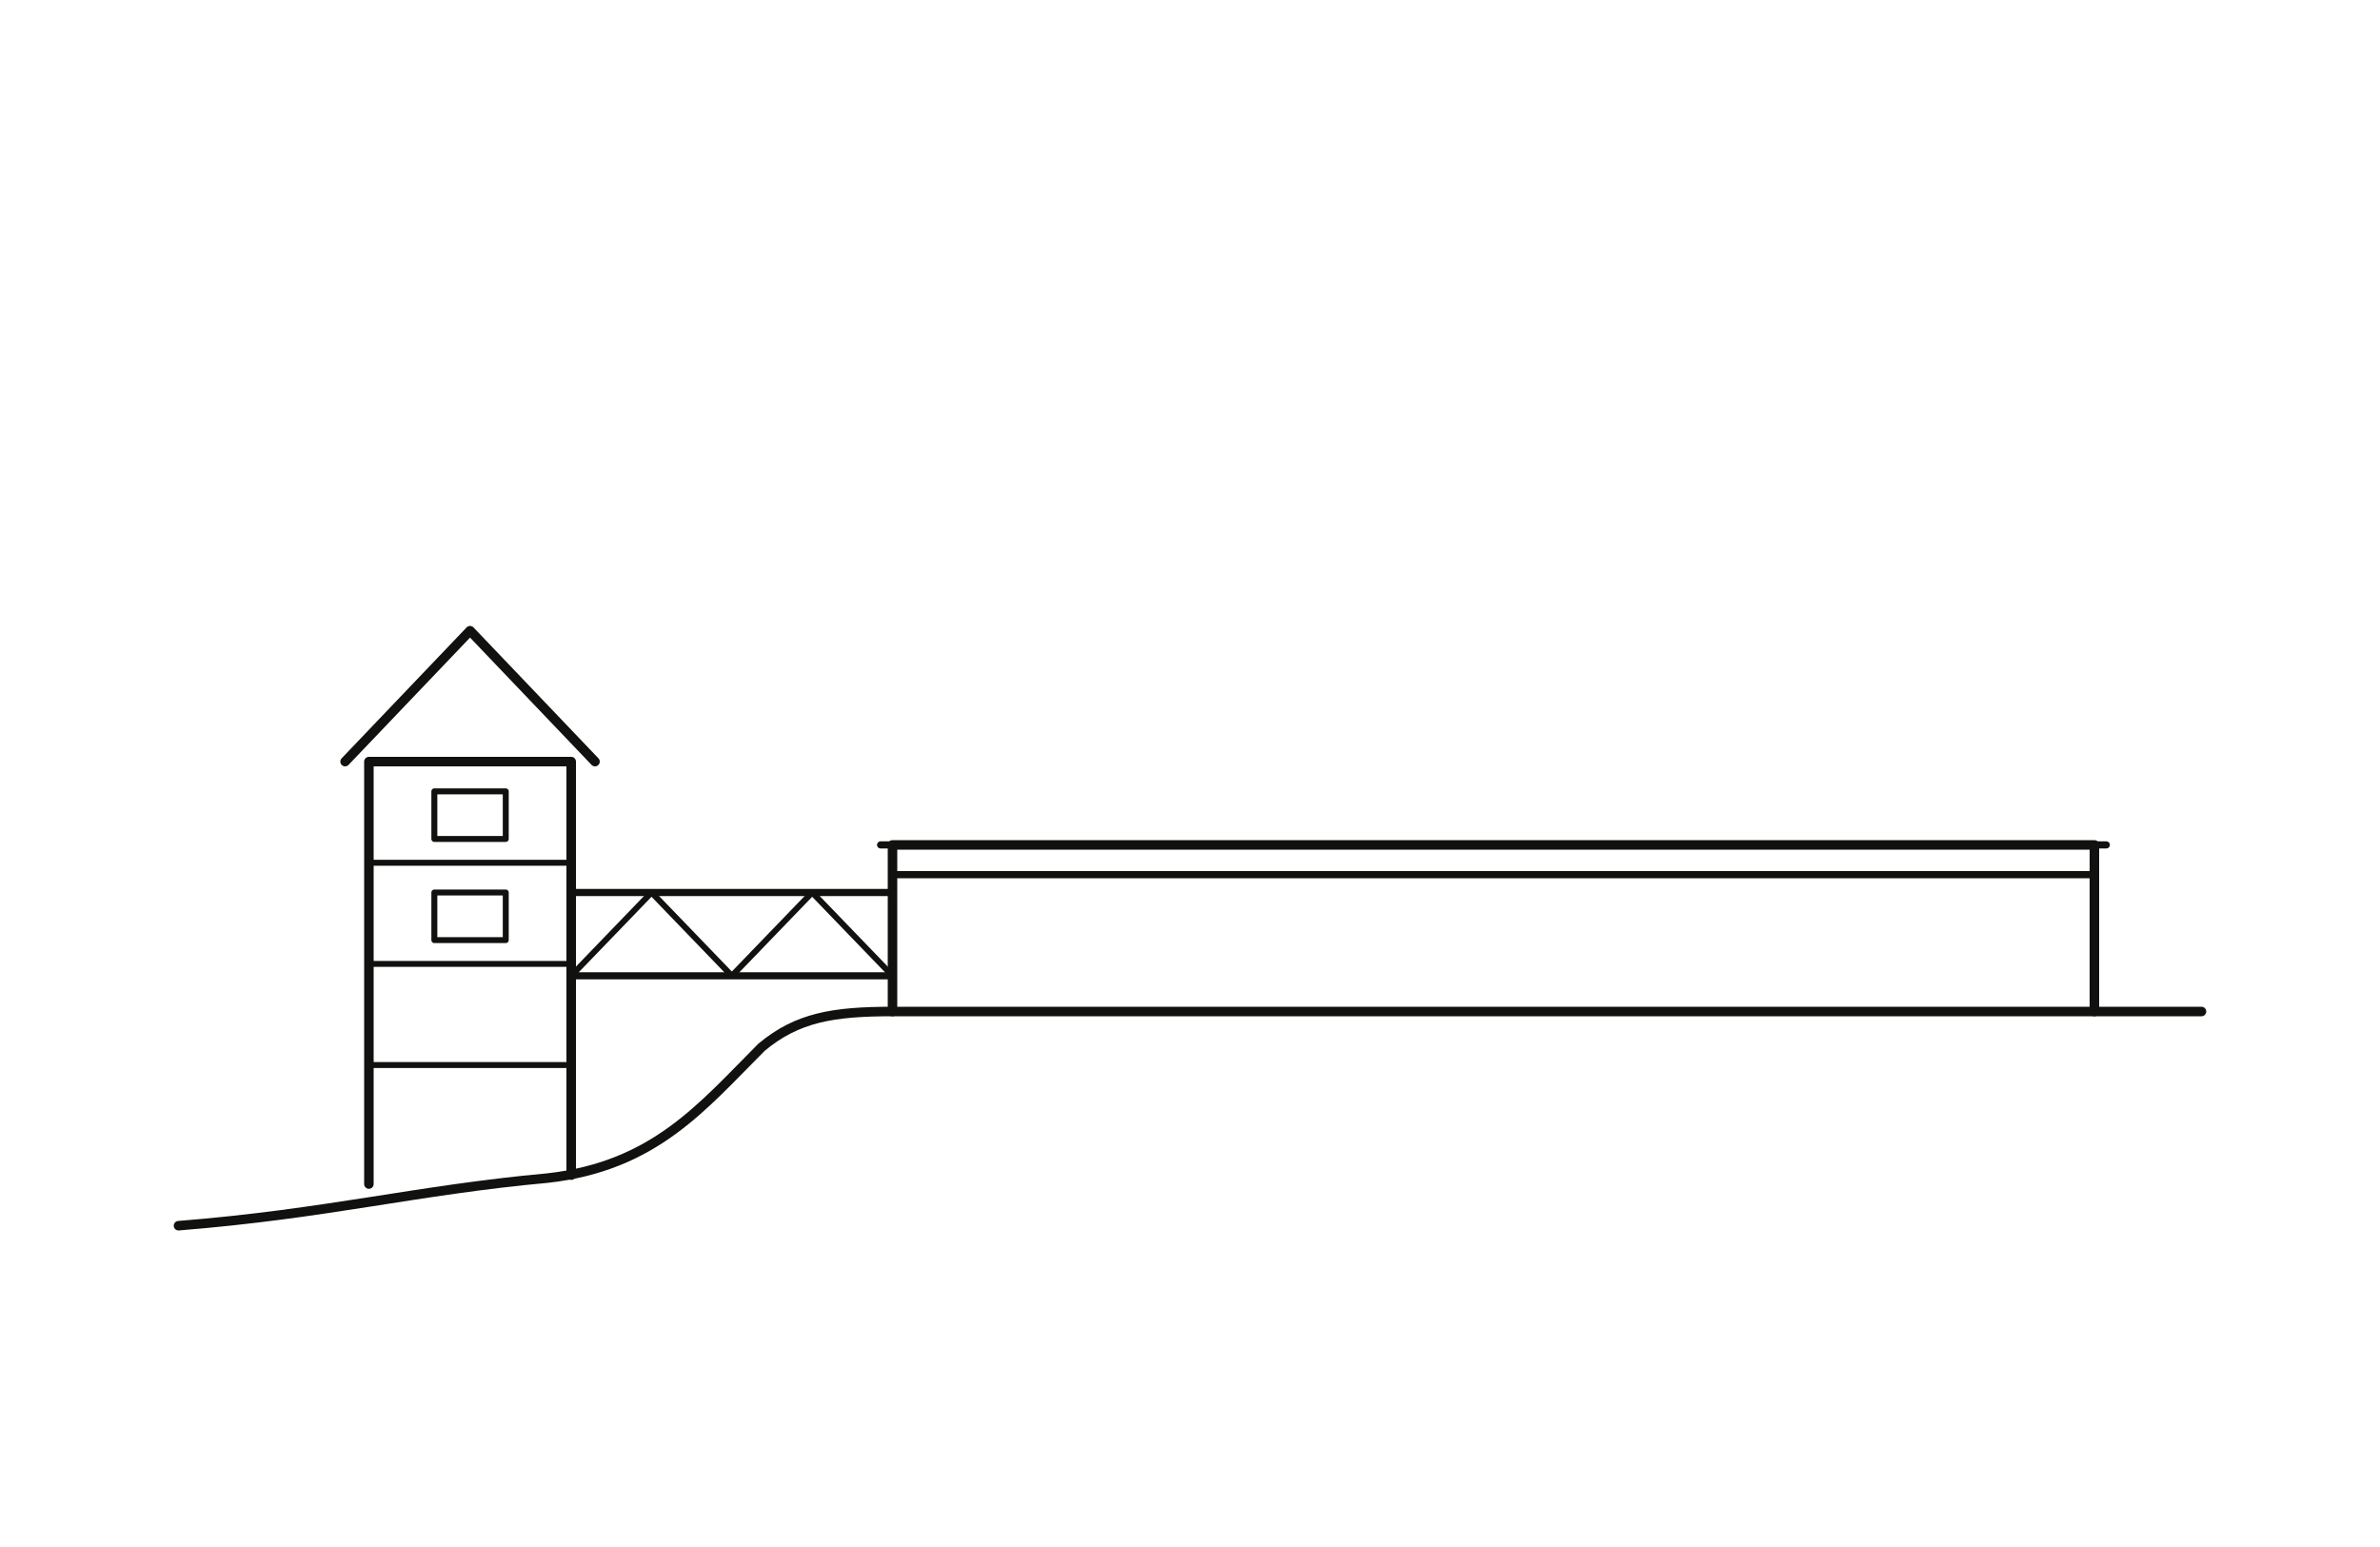
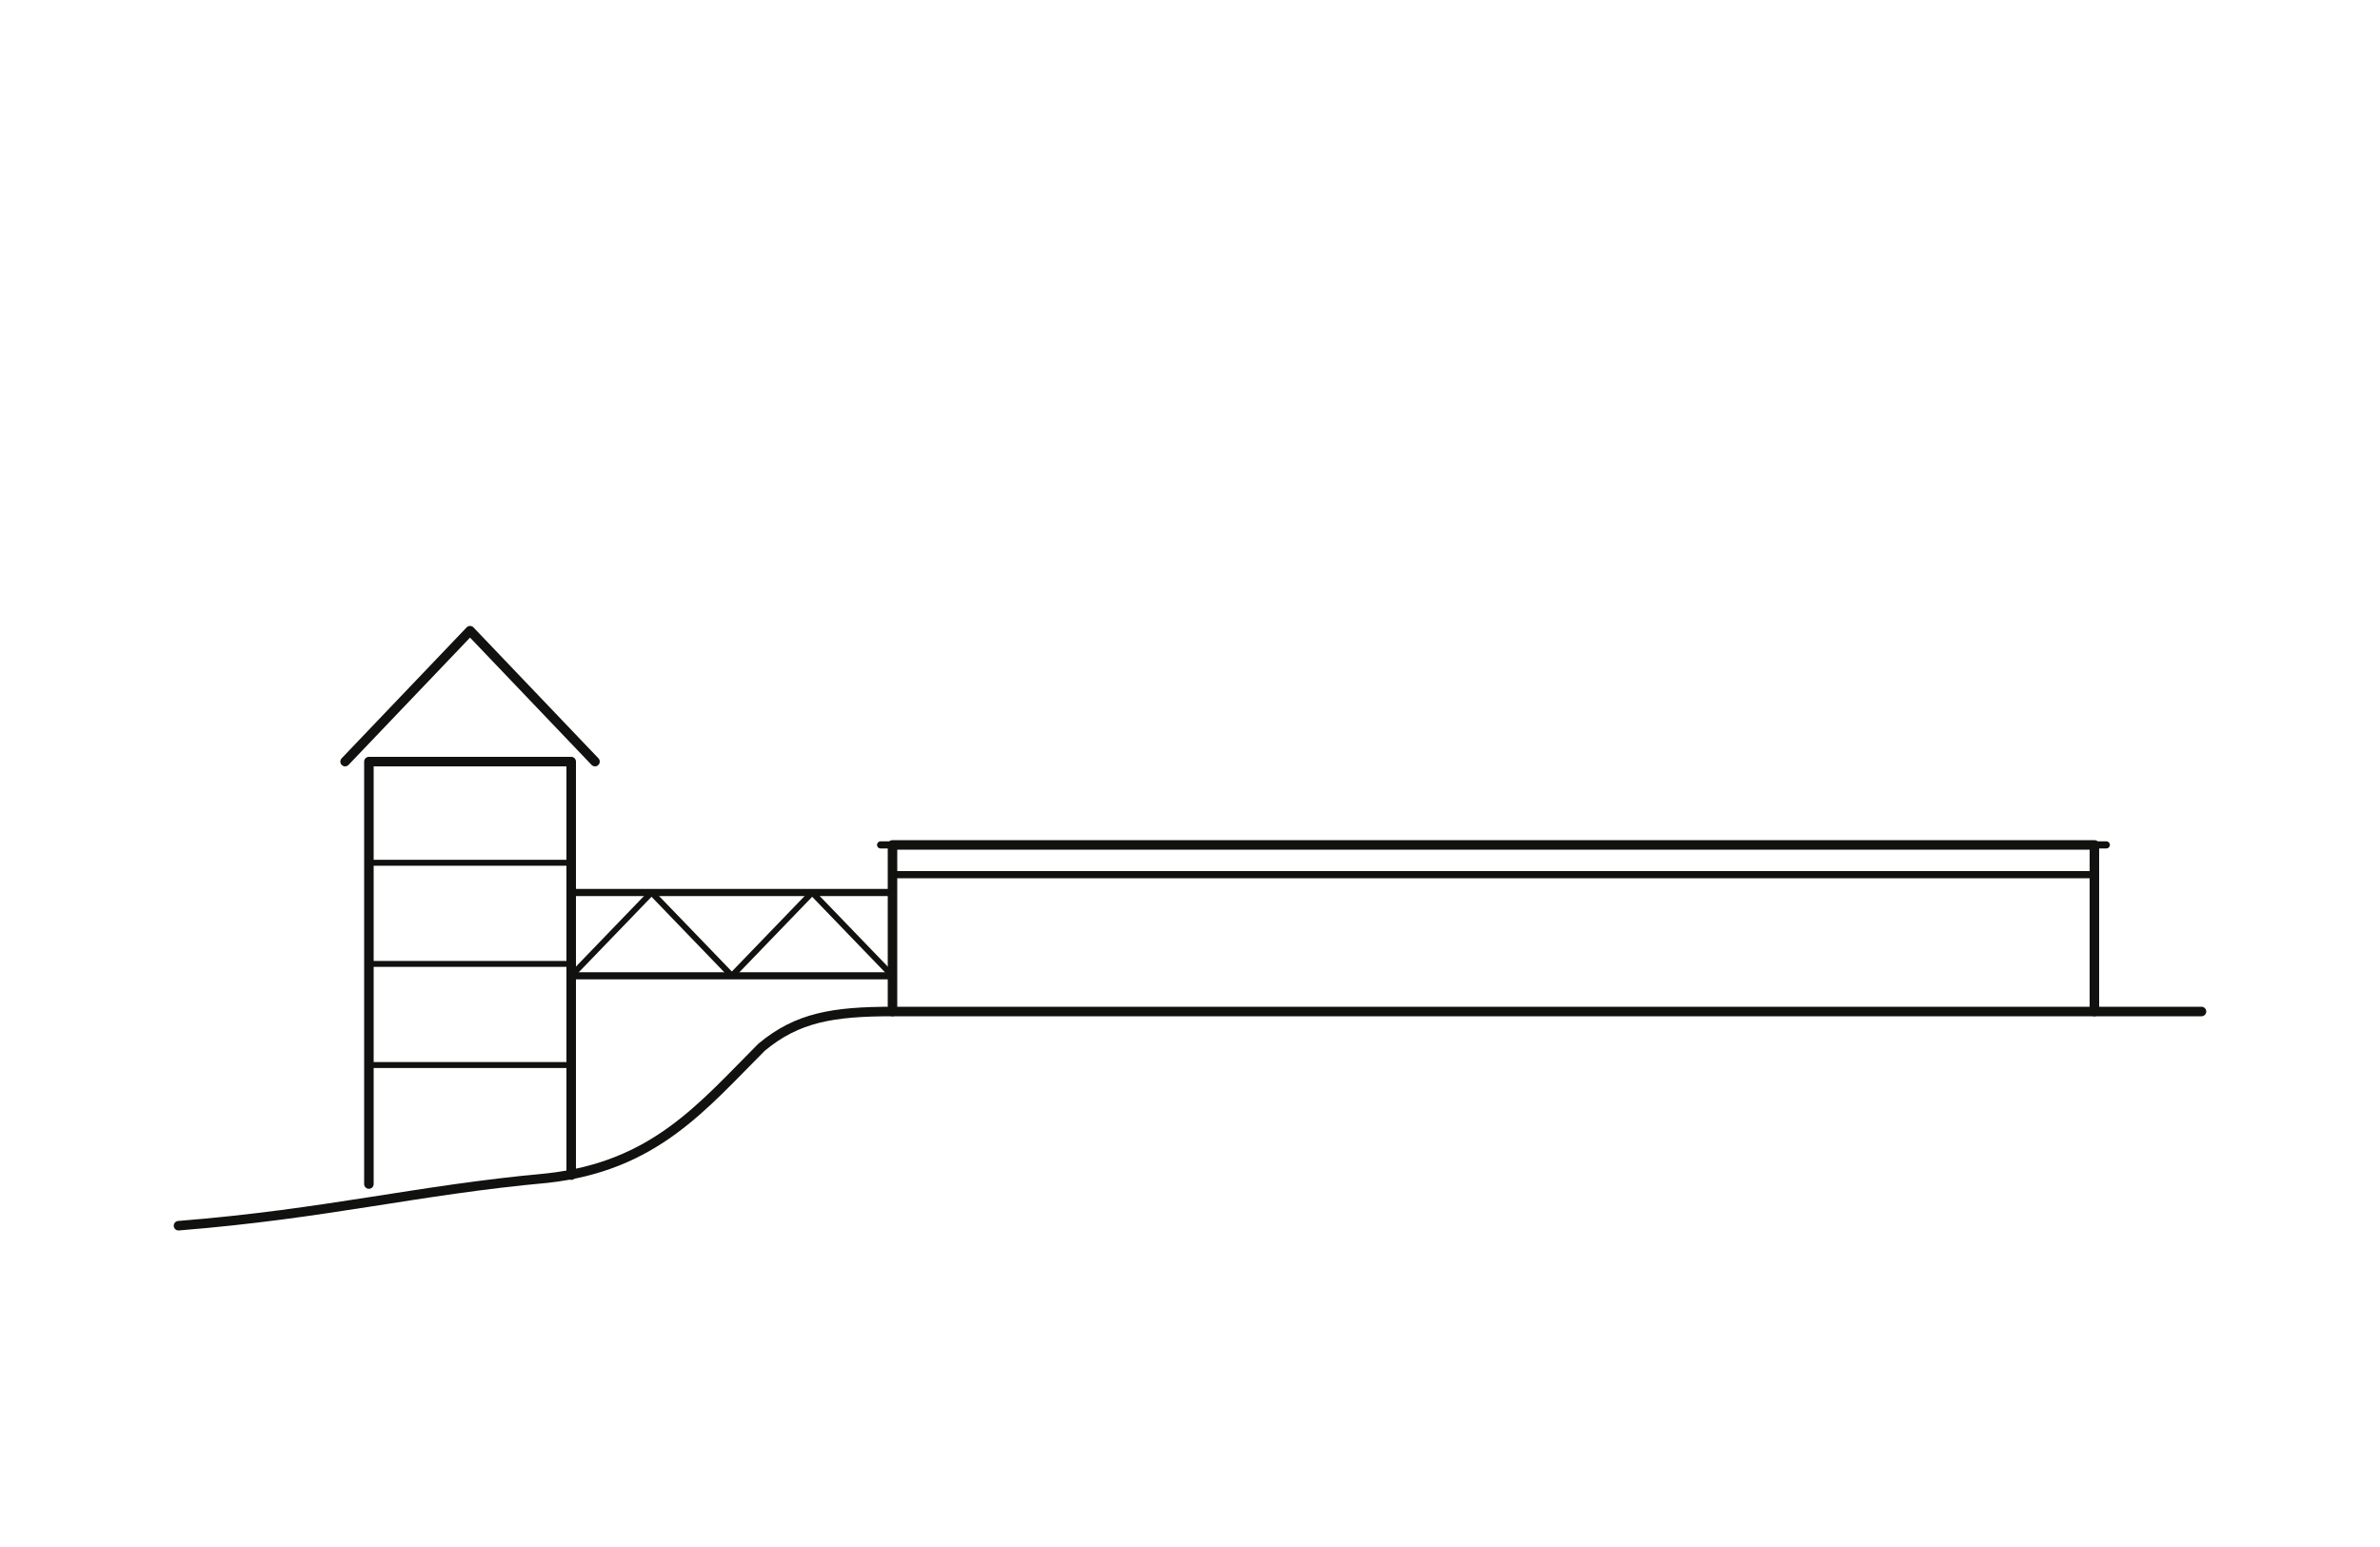
<svg xmlns="http://www.w3.org/2000/svg" viewBox="0 0 400 260" width="400" height="260">
  <rect width="400" height="260" fill="#fff" />
  <g fill="none" stroke="#111110" stroke-linecap="round" stroke-linejoin="round">
    <path d="M30 206 C55 204 70 200 92 198 C110 196 118 186 128 176 C134 171 140 170 150 170 H370" stroke-width="1.6" />
    <path d="M62 199 V128 H96 V197.5" stroke-width="1.6" />
    <path d="M58 128 L79 106 L100 128" stroke-width="1.6" />
    <path d="M62 145 H96 M62 162 H96 M62 179 H96" stroke-width="1.0" />
-     <path d="M73 133 V141 H85 V133 Z M73 150 V158 H85 V150 Z" stroke-width="1.0" />
    <path d="M96 150 H150 M96 164 H150" stroke-width="1.2" />
    <path d="M96 164 L109.5 150 L123 164 L136.5 150 L150 164" stroke-width="1.0" />
    <path d="M150 170 V142 H352 V170" stroke-width="1.6" />
    <path d="M148 142 H354 M150 147 H352" stroke-width="1.2" />
  </g>
</svg>
